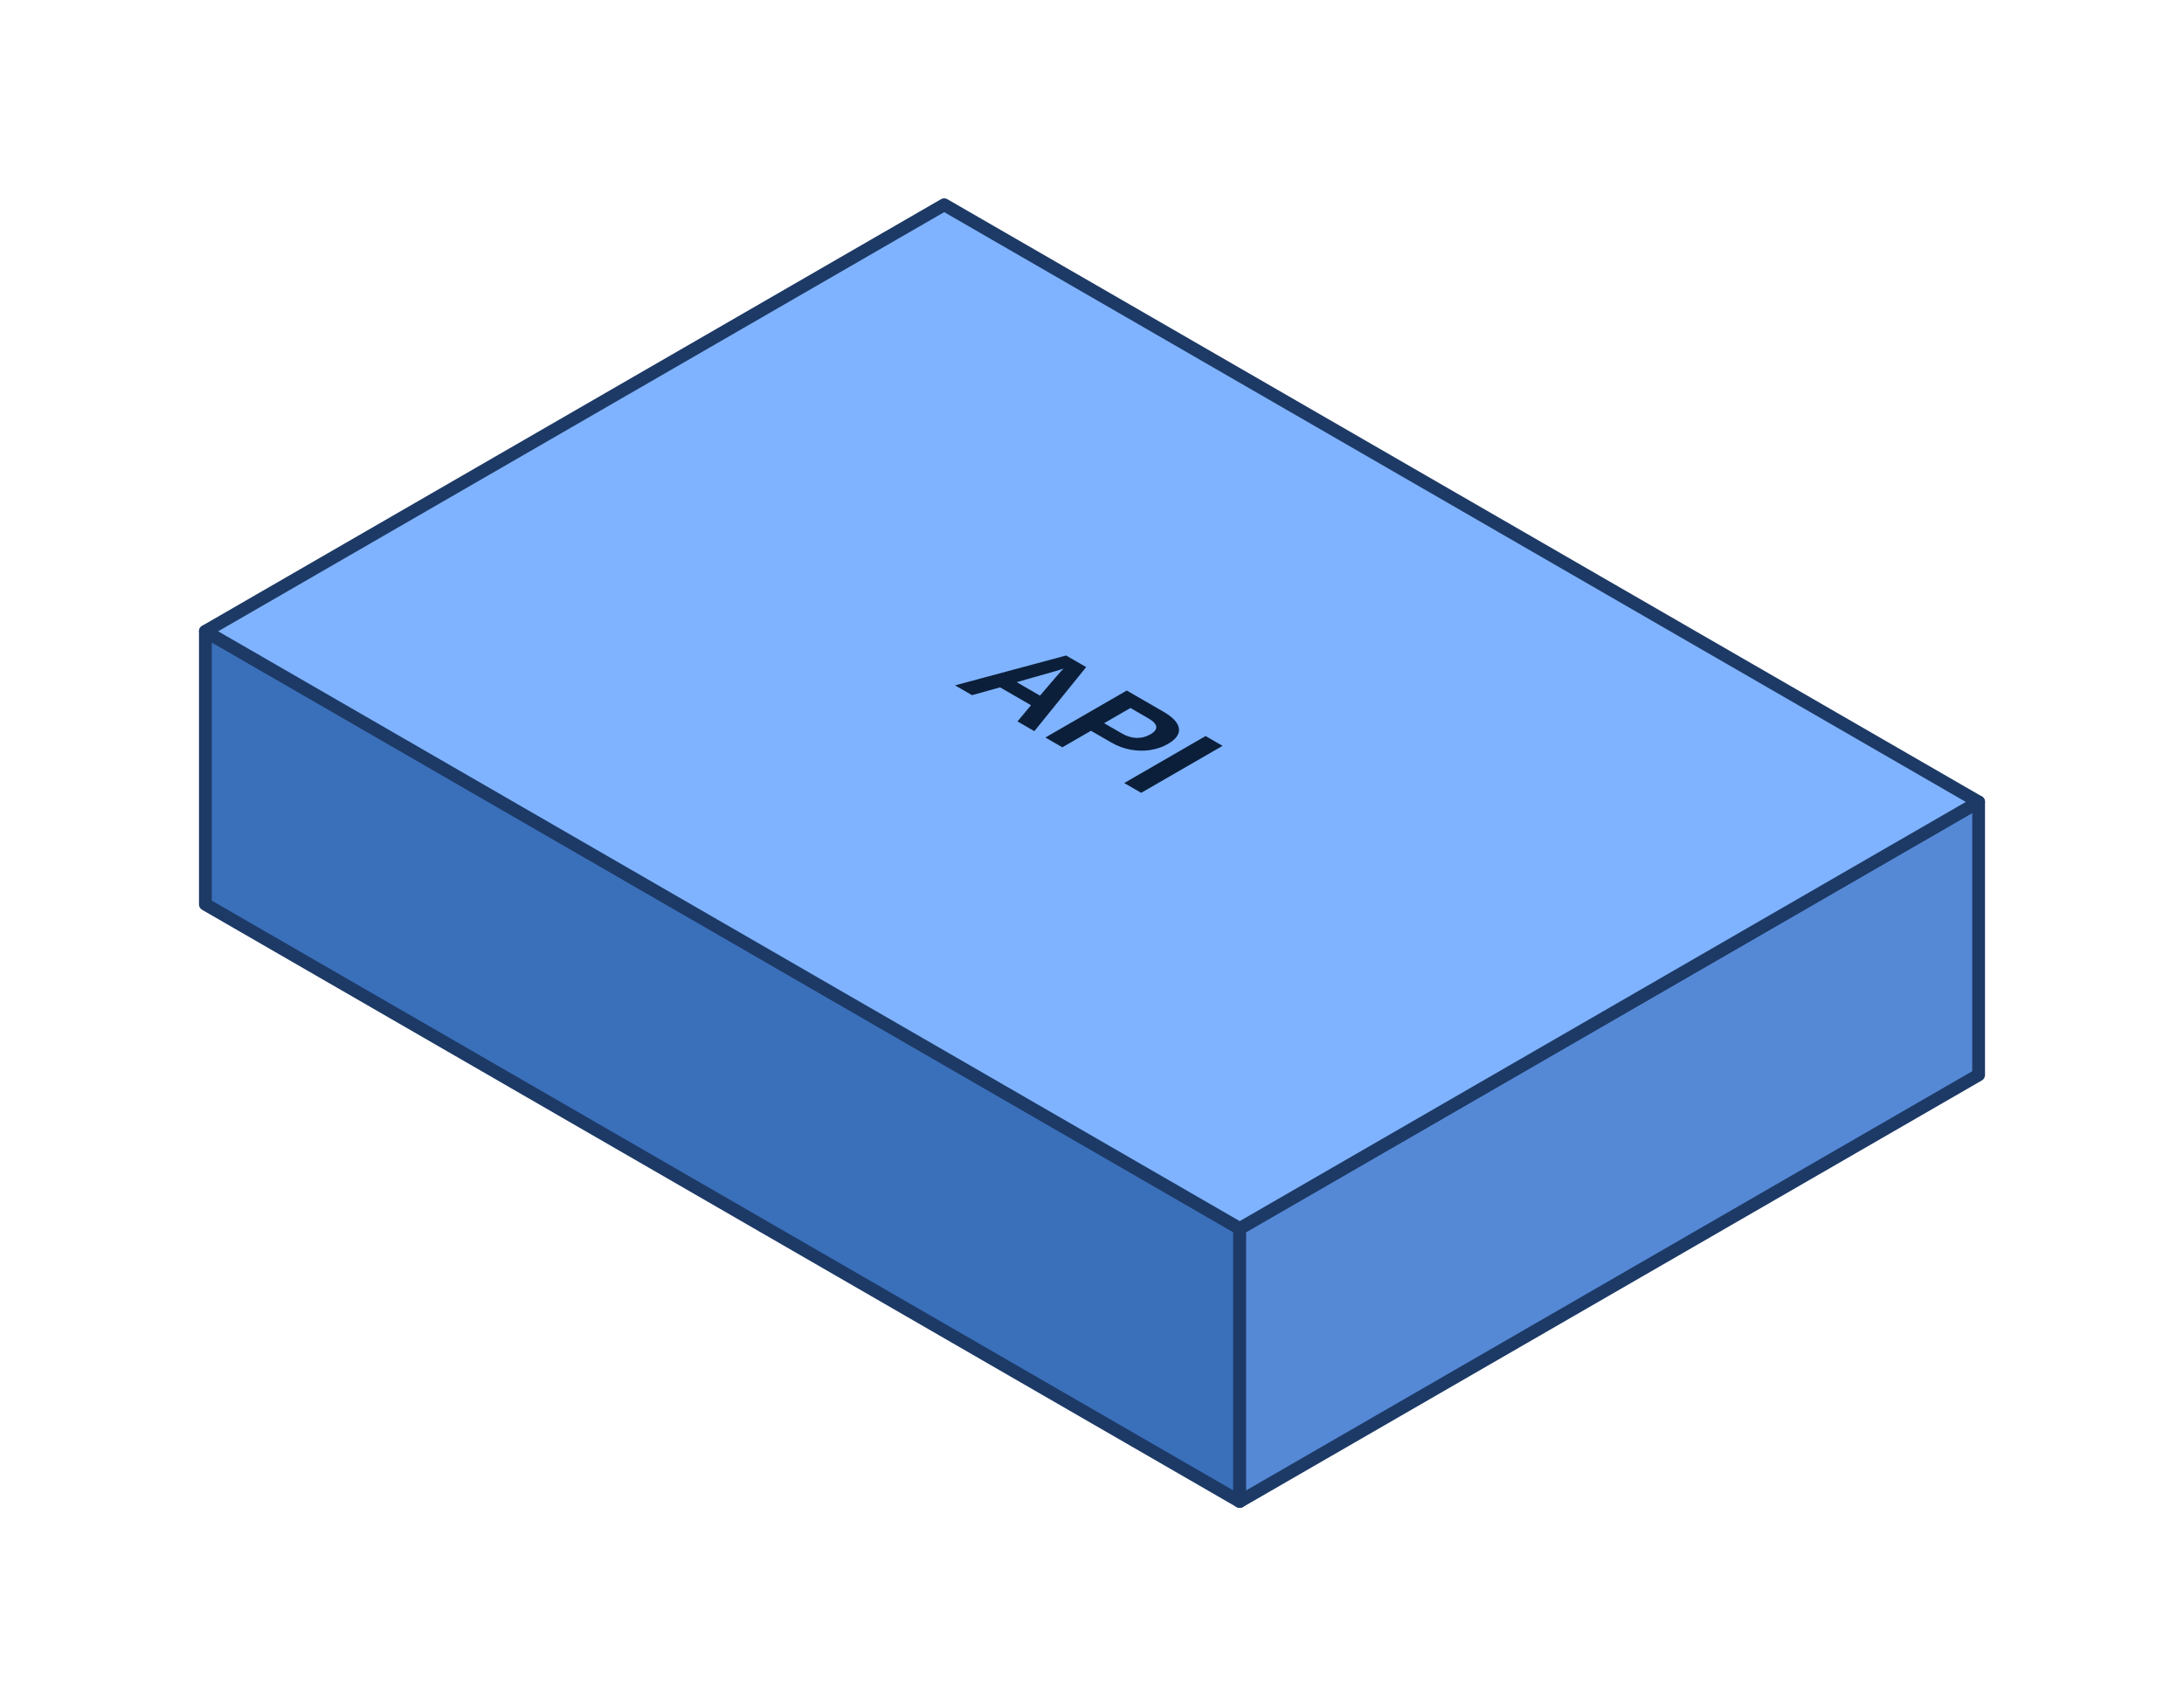
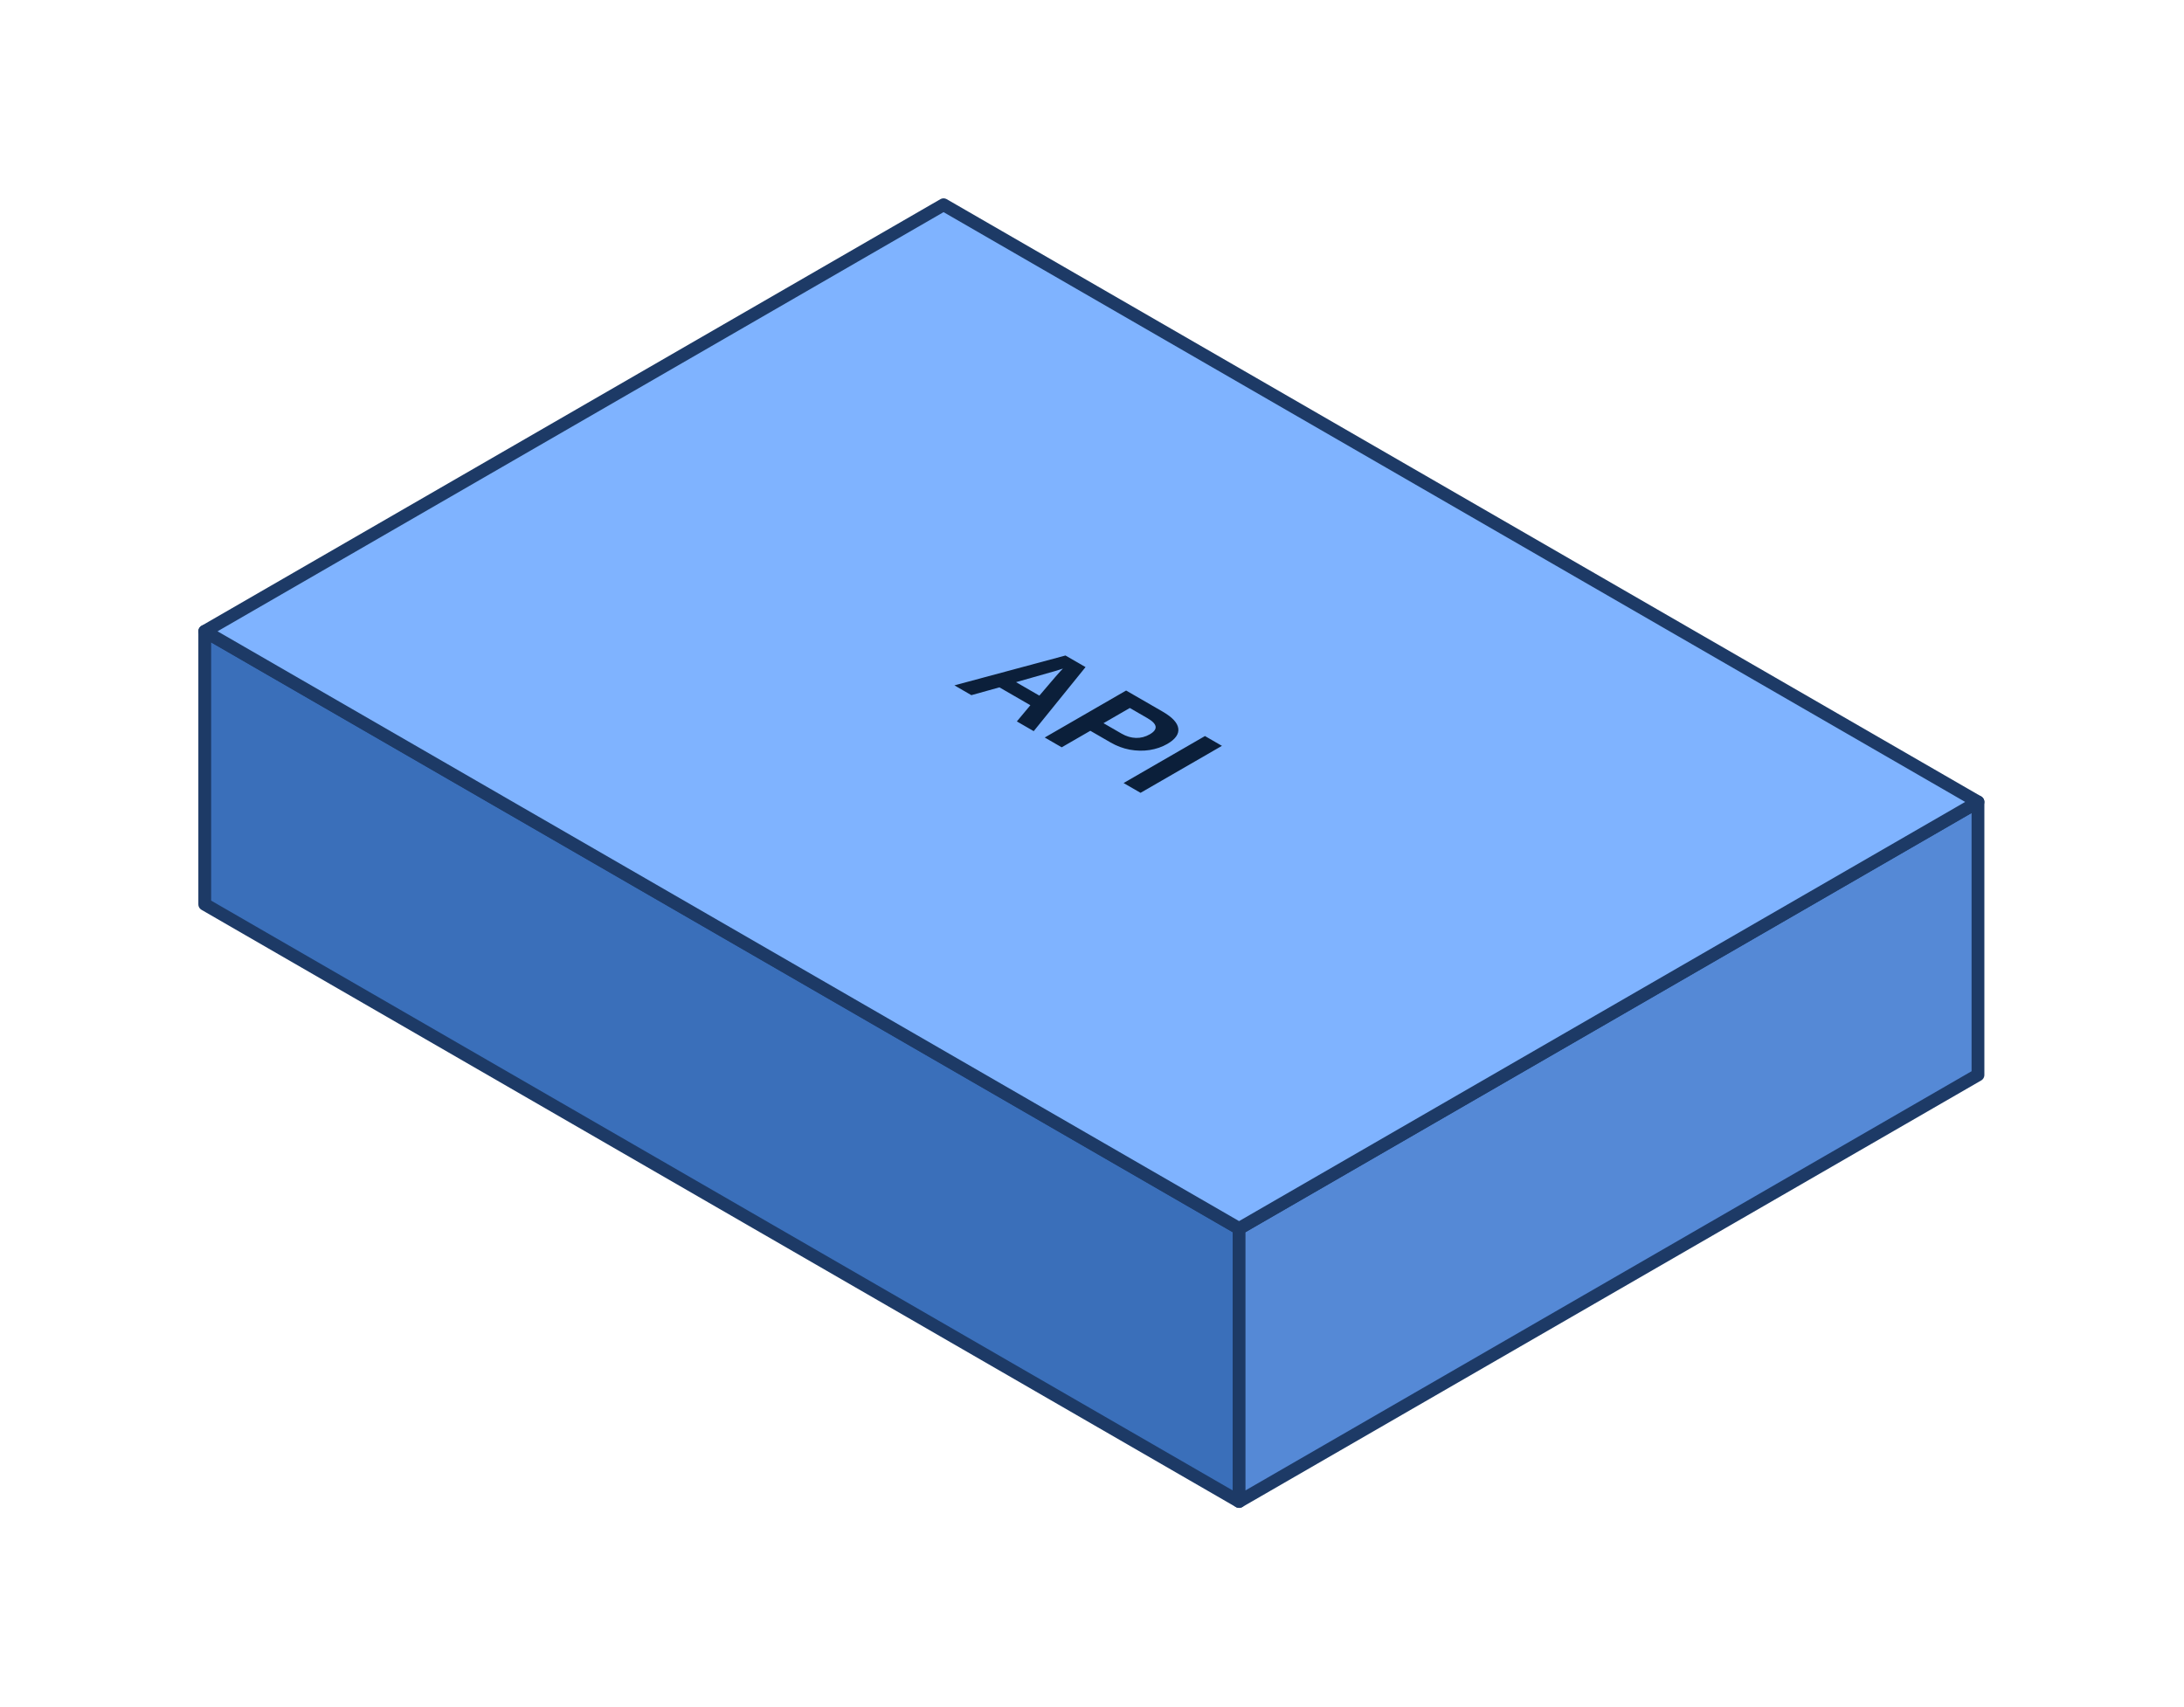
- <svg xmlns="http://www.w3.org/2000/svg" viewBox="0 0 255.85 200.00" width="256" height="200">
+ <svg xmlns="http://www.w3.org/2000/svg" viewBox="0 0 256 200" width="256" height="200">
  <g data-face="wrap">
    <polygon data-face="left" points="24.00,106.00 24.00,74.00 145.24,144.00 145.24,176.00" fill="#3A6FBA" stroke="#1D3A66" stroke-width="1.50" stroke-linejoin="round" stroke-linecap="round" />
    <polygon data-face="right" points="231.85,126.00 231.85,94.00 145.24,144.00 145.24,176.00" fill="#5589D6" stroke="#1D3A66" stroke-width="1.50" stroke-linejoin="round" stroke-linecap="round" />
    <polygon data-face="top" points="110.60,24.00 231.85,94.00 145.24,144.00 24.00,74.00" fill="#7FB3FF" stroke="#1D3A66" stroke-width="1.50" stroke-linejoin="round" stroke-linecap="round" />
    <g data-face="top-content" transform="matrix(0.866 0.5 -0.866 0.5 110.60 24.00)">
      <text x="70.00" y="50.00" dy=".35em" font-family="Helvetica Neue, Arial, sans-serif" font-size="16.00" font-weight="600" fill="#0B1F3A" text-anchor="middle">API</text>
    </g>
  </g>
</svg>
